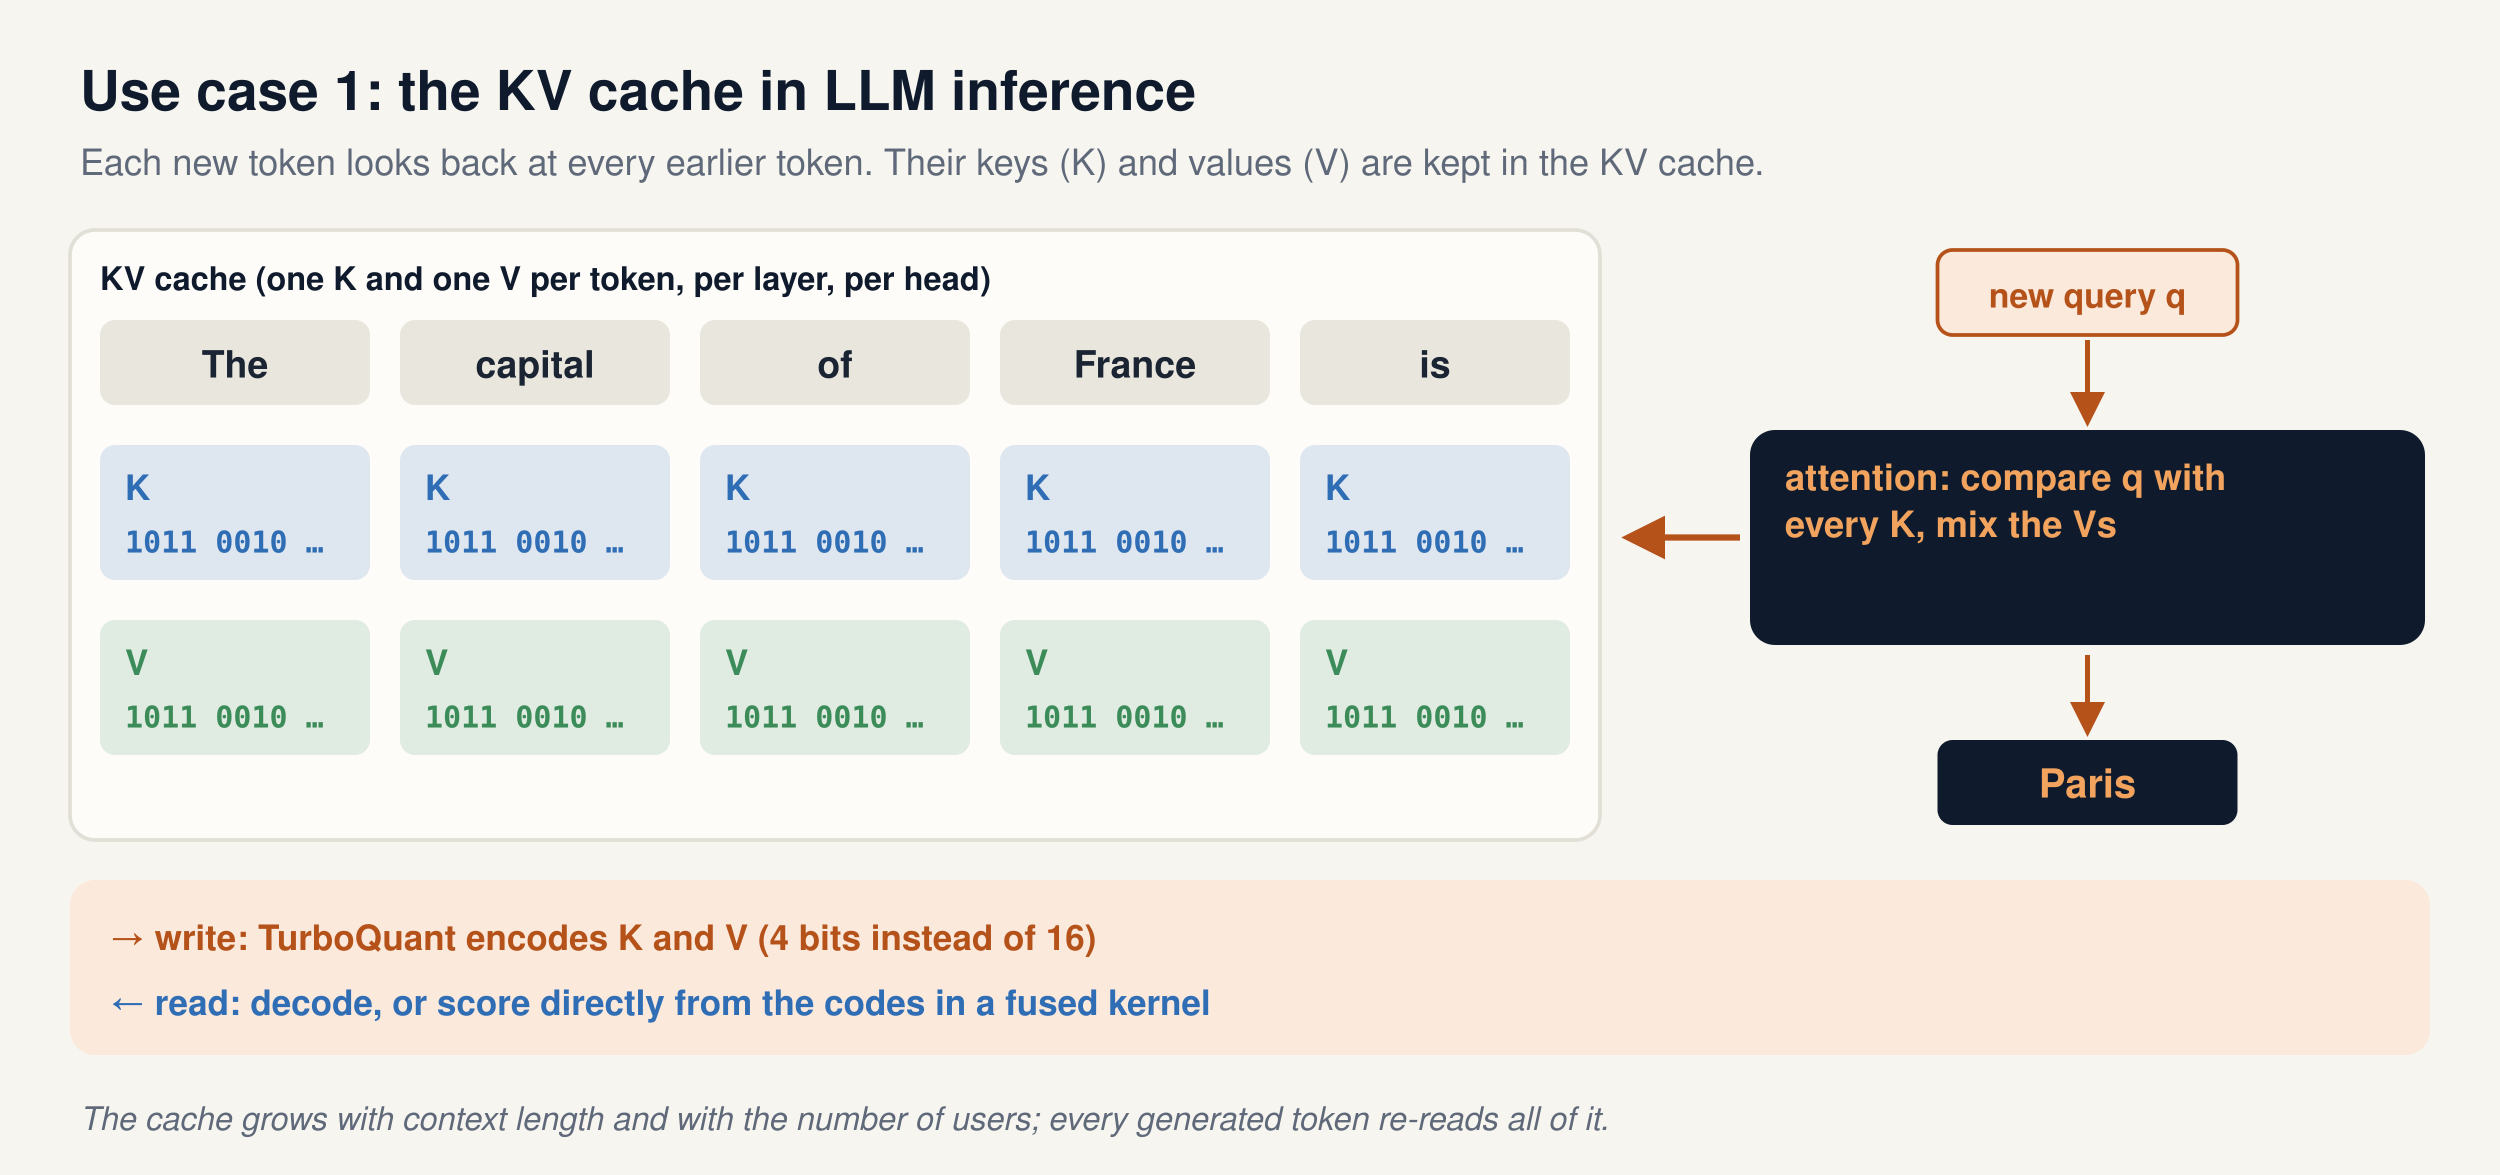
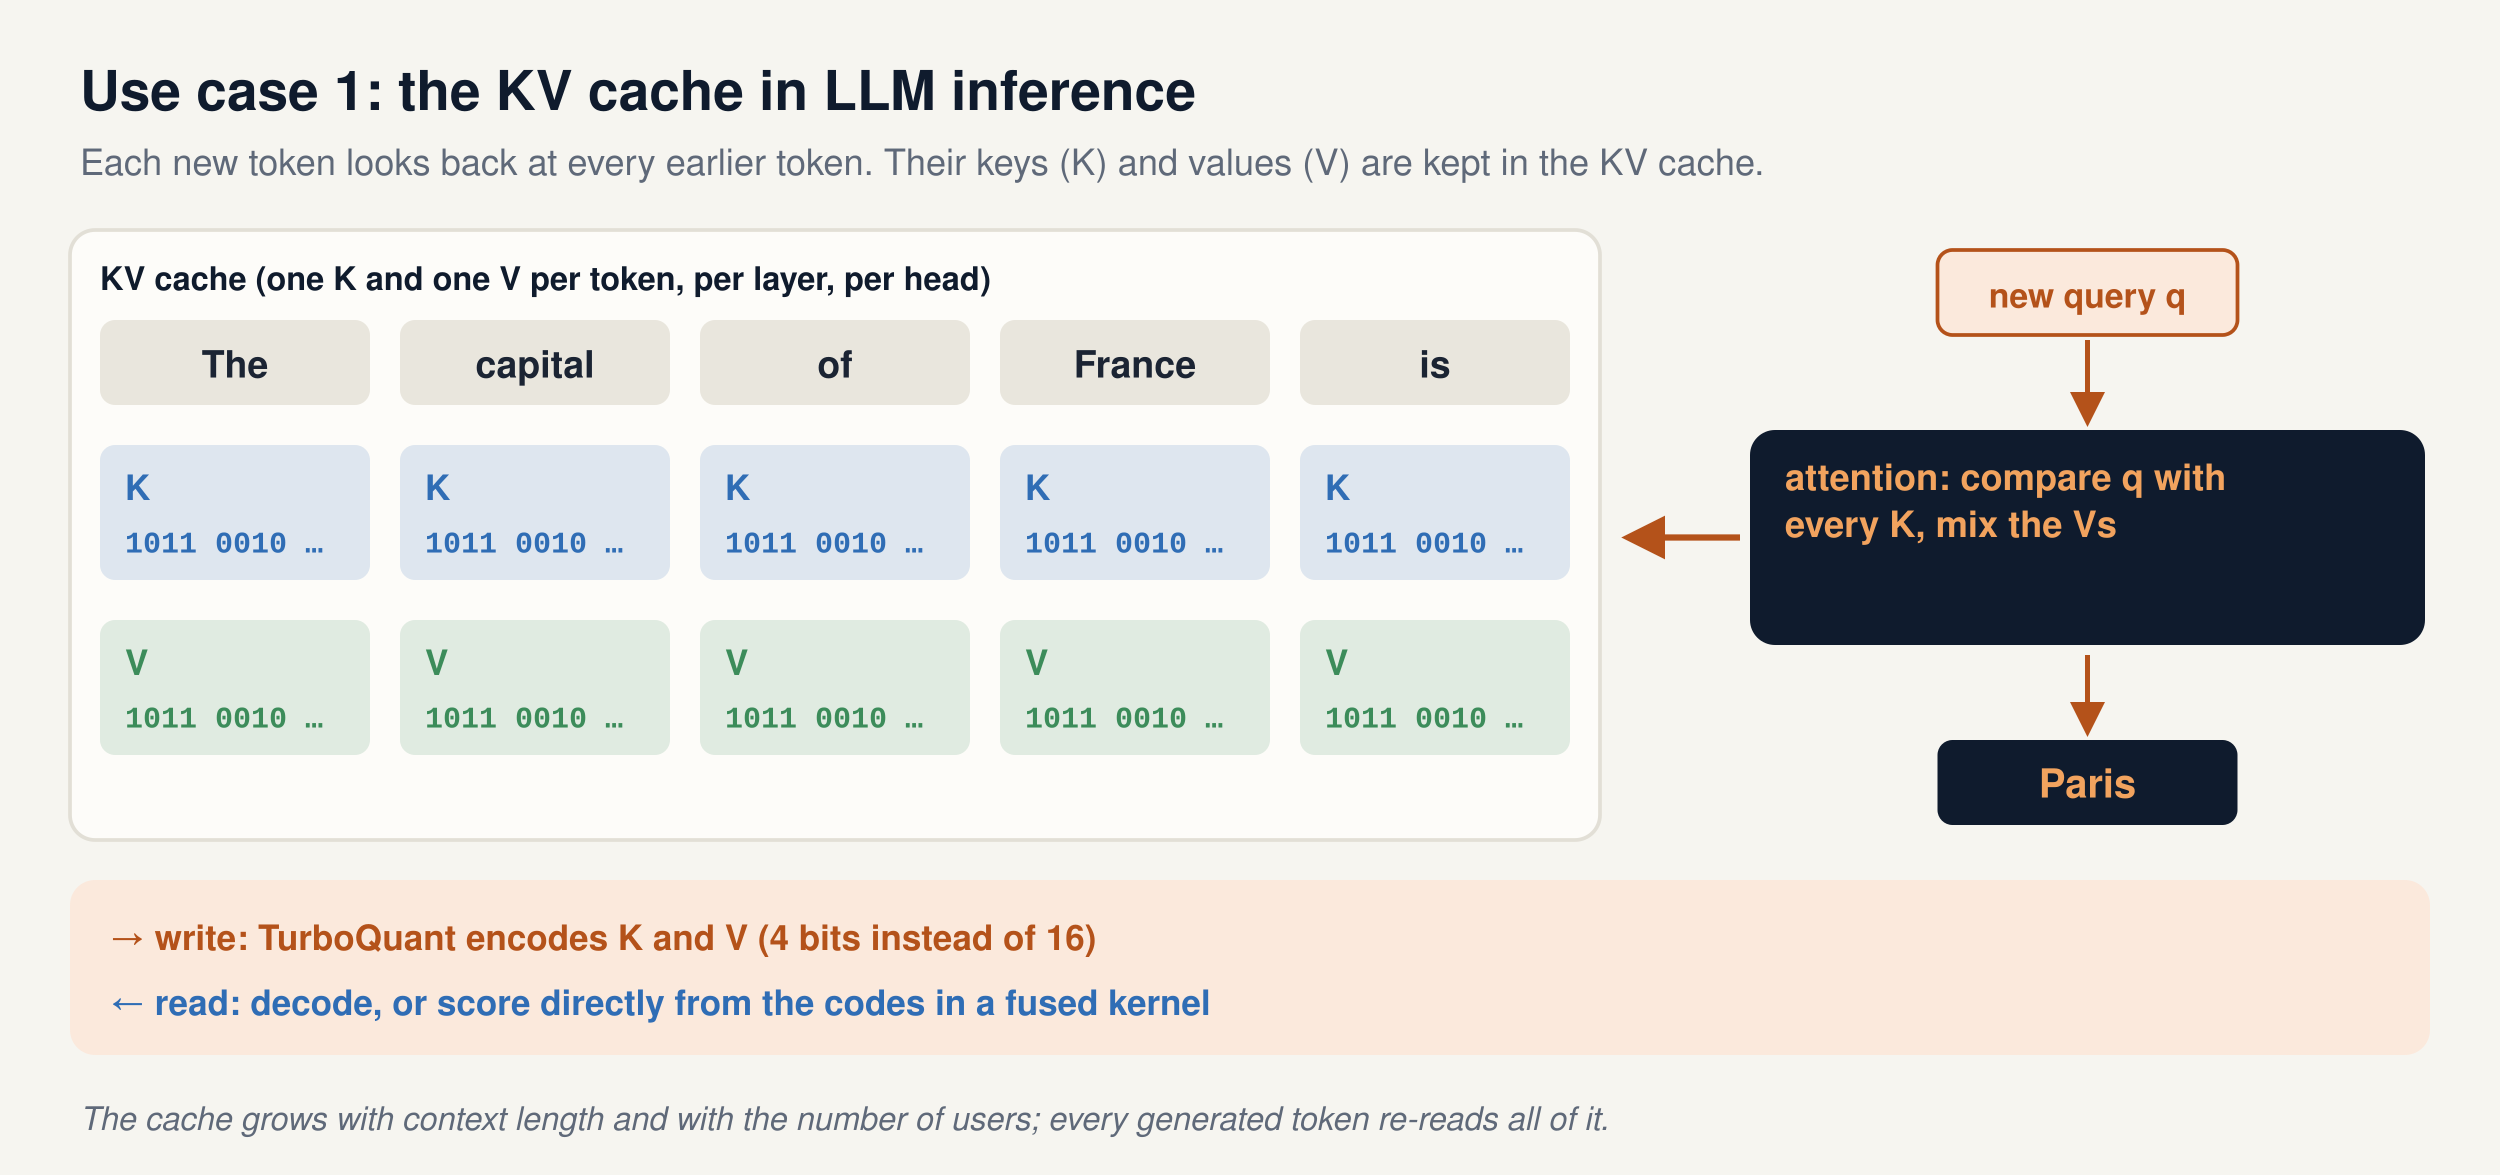
<svg xmlns="http://www.w3.org/2000/svg" viewBox="0 0 1000 470" width="1000" height="470" role="img" aria-label="Use case 1: the KV cache in LLM inference">
  <defs>
    <marker id="arr" viewBox="0 0 10 10" refX="8" refY="5" markerWidth="7" markerHeight="7" orient="auto-start-reverse">
      <path d="M0,0 L10,5 L0,10 z" fill="context-stroke" />
    </marker>
  </defs>
  <rect x="0.0" y="0.0" width="1000.0" height="470.0" rx="0" fill="#F6F5F0" />
  <text x="32.0" y="44.0" font-family="IBM Plex Sans, Segoe UI, Helvetica, Arial, sans-serif" font-size="22" font-weight="600" fill="#0F1B2D" text-anchor="start">Use case 1: the KV cache in LLM inference</text>
  <text x="32.0" y="70.0" font-family="IBM Plex Sans, Segoe UI, Helvetica, Arial, sans-serif" font-size="14.5" font-weight="400" fill="#5F6979" text-anchor="start">Each new token looks back at every earlier token. Their keys (K) and values (V) are kept in the KV cache.</text>
  <rect x="28.0" y="92.0" width="612.0" height="244.0" rx="10" fill="#FDFCF9" stroke="#E2DFD6" stroke-width="1.5" />
  <text x="40.0" y="116.0" font-family="IBM Plex Sans, Segoe UI, Helvetica, Arial, sans-serif" font-size="13" font-weight="600" fill="#0F1B2D" text-anchor="start">KV cache (one K and one V per token, per layer, per head)</text>
  <rect x="40.0" y="128.0" width="108.0" height="34.0" rx="6" fill="#E9E6DD" />
  <text x="94.0" y="151.0" font-family="IBM Plex Sans, Segoe UI, Helvetica, Arial, sans-serif" font-size="15" font-weight="600" fill="#1B2433" text-anchor="middle">The</text>
  <rect x="40.0" y="178.0" width="108.0" height="54.0" rx="6" fill="#2F6DB5" opacity="0.15" />
  <text x="50.0" y="200.0" font-family="IBM Plex Sans, Segoe UI, Helvetica, Arial, sans-serif" font-size="14" font-weight="700" fill="#2F6DB5" text-anchor="start">K</text>
-   <text x="50.0" y="221.0" font-family="JetBrains Mono, Consolas, Menlo, monospace" font-size="12" font-weight="600" fill="#2F6DB5" text-anchor="start">1011 0010 …</text>
+   <text x="50.0" y="221.0" font-family="Consolas, Courier New, Menlo, monospace" font-size="12" font-weight="600" fill="#2F6DB5" text-anchor="start">1011 0010 …</text>
  <rect x="40.0" y="248.0" width="108.0" height="54.0" rx="6" fill="#3C8C5A" opacity="0.15" />
  <text x="50.0" y="270.0" font-family="IBM Plex Sans, Segoe UI, Helvetica, Arial, sans-serif" font-size="14" font-weight="700" fill="#3C8C5A" text-anchor="start">V</text>
-   <text x="50.0" y="291.0" font-family="JetBrains Mono, Consolas, Menlo, monospace" font-size="12" font-weight="600" fill="#3C8C5A" text-anchor="start">1011 0010 …</text>
+   <text x="50.0" y="291.0" font-family="Consolas, Courier New, Menlo, monospace" font-size="12" font-weight="600" fill="#3C8C5A" text-anchor="start">1011 0010 …</text>
  <rect x="160.0" y="128.0" width="108.0" height="34.0" rx="6" fill="#E9E6DD" />
  <text x="214.0" y="151.0" font-family="IBM Plex Sans, Segoe UI, Helvetica, Arial, sans-serif" font-size="15" font-weight="600" fill="#1B2433" text-anchor="middle">capital</text>
  <rect x="160.0" y="178.0" width="108.0" height="54.0" rx="6" fill="#2F6DB5" opacity="0.15" />
  <text x="170.0" y="200.0" font-family="IBM Plex Sans, Segoe UI, Helvetica, Arial, sans-serif" font-size="14" font-weight="700" fill="#2F6DB5" text-anchor="start">K</text>
-   <text x="170.0" y="221.0" font-family="JetBrains Mono, Consolas, Menlo, monospace" font-size="12" font-weight="600" fill="#2F6DB5" text-anchor="start">1011 0010 …</text>
+   <text x="170.0" y="221.0" font-family="Consolas, Courier New, Menlo, monospace" font-size="12" font-weight="600" fill="#2F6DB5" text-anchor="start">1011 0010 …</text>
  <rect x="160.0" y="248.0" width="108.0" height="54.0" rx="6" fill="#3C8C5A" opacity="0.15" />
  <text x="170.0" y="270.0" font-family="IBM Plex Sans, Segoe UI, Helvetica, Arial, sans-serif" font-size="14" font-weight="700" fill="#3C8C5A" text-anchor="start">V</text>
-   <text x="170.0" y="291.0" font-family="JetBrains Mono, Consolas, Menlo, monospace" font-size="12" font-weight="600" fill="#3C8C5A" text-anchor="start">1011 0010 …</text>
+   <text x="170.0" y="291.0" font-family="Consolas, Courier New, Menlo, monospace" font-size="12" font-weight="600" fill="#3C8C5A" text-anchor="start">1011 0010 …</text>
  <rect x="280.0" y="128.0" width="108.0" height="34.0" rx="6" fill="#E9E6DD" />
  <text x="334.0" y="151.0" font-family="IBM Plex Sans, Segoe UI, Helvetica, Arial, sans-serif" font-size="15" font-weight="600" fill="#1B2433" text-anchor="middle">of</text>
  <rect x="280.0" y="178.0" width="108.0" height="54.0" rx="6" fill="#2F6DB5" opacity="0.15" />
  <text x="290.0" y="200.0" font-family="IBM Plex Sans, Segoe UI, Helvetica, Arial, sans-serif" font-size="14" font-weight="700" fill="#2F6DB5" text-anchor="start">K</text>
-   <text x="290.0" y="221.0" font-family="JetBrains Mono, Consolas, Menlo, monospace" font-size="12" font-weight="600" fill="#2F6DB5" text-anchor="start">1011 0010 …</text>
+   <text x="290.0" y="221.0" font-family="Consolas, Courier New, Menlo, monospace" font-size="12" font-weight="600" fill="#2F6DB5" text-anchor="start">1011 0010 …</text>
  <rect x="280.0" y="248.0" width="108.0" height="54.0" rx="6" fill="#3C8C5A" opacity="0.15" />
  <text x="290.0" y="270.0" font-family="IBM Plex Sans, Segoe UI, Helvetica, Arial, sans-serif" font-size="14" font-weight="700" fill="#3C8C5A" text-anchor="start">V</text>
-   <text x="290.0" y="291.0" font-family="JetBrains Mono, Consolas, Menlo, monospace" font-size="12" font-weight="600" fill="#3C8C5A" text-anchor="start">1011 0010 …</text>
+   <text x="290.0" y="291.0" font-family="Consolas, Courier New, Menlo, monospace" font-size="12" font-weight="600" fill="#3C8C5A" text-anchor="start">1011 0010 …</text>
  <rect x="400.0" y="128.0" width="108.0" height="34.0" rx="6" fill="#E9E6DD" />
  <text x="454.0" y="151.0" font-family="IBM Plex Sans, Segoe UI, Helvetica, Arial, sans-serif" font-size="15" font-weight="600" fill="#1B2433" text-anchor="middle">France</text>
  <rect x="400.0" y="178.0" width="108.0" height="54.0" rx="6" fill="#2F6DB5" opacity="0.15" />
  <text x="410.0" y="200.0" font-family="IBM Plex Sans, Segoe UI, Helvetica, Arial, sans-serif" font-size="14" font-weight="700" fill="#2F6DB5" text-anchor="start">K</text>
-   <text x="410.0" y="221.0" font-family="JetBrains Mono, Consolas, Menlo, monospace" font-size="12" font-weight="600" fill="#2F6DB5" text-anchor="start">1011 0010 …</text>
+   <text x="410.0" y="221.0" font-family="Consolas, Courier New, Menlo, monospace" font-size="12" font-weight="600" fill="#2F6DB5" text-anchor="start">1011 0010 …</text>
  <rect x="400.0" y="248.0" width="108.0" height="54.0" rx="6" fill="#3C8C5A" opacity="0.15" />
  <text x="410.0" y="270.0" font-family="IBM Plex Sans, Segoe UI, Helvetica, Arial, sans-serif" font-size="14" font-weight="700" fill="#3C8C5A" text-anchor="start">V</text>
-   <text x="410.0" y="291.0" font-family="JetBrains Mono, Consolas, Menlo, monospace" font-size="12" font-weight="600" fill="#3C8C5A" text-anchor="start">1011 0010 …</text>
+   <text x="410.0" y="291.0" font-family="Consolas, Courier New, Menlo, monospace" font-size="12" font-weight="600" fill="#3C8C5A" text-anchor="start">1011 0010 …</text>
  <rect x="520.0" y="128.0" width="108.0" height="34.0" rx="6" fill="#E9E6DD" />
  <text x="574.0" y="151.0" font-family="IBM Plex Sans, Segoe UI, Helvetica, Arial, sans-serif" font-size="15" font-weight="600" fill="#1B2433" text-anchor="middle">is</text>
  <rect x="520.0" y="178.0" width="108.0" height="54.0" rx="6" fill="#2F6DB5" opacity="0.15" />
  <text x="530.0" y="200.0" font-family="IBM Plex Sans, Segoe UI, Helvetica, Arial, sans-serif" font-size="14" font-weight="700" fill="#2F6DB5" text-anchor="start">K</text>
-   <text x="530.0" y="221.0" font-family="JetBrains Mono, Consolas, Menlo, monospace" font-size="12" font-weight="600" fill="#2F6DB5" text-anchor="start">1011 0010 …</text>
+   <text x="530.0" y="221.0" font-family="Consolas, Courier New, Menlo, monospace" font-size="12" font-weight="600" fill="#2F6DB5" text-anchor="start">1011 0010 …</text>
  <rect x="520.0" y="248.0" width="108.0" height="54.0" rx="6" fill="#3C8C5A" opacity="0.15" />
  <text x="530.0" y="270.0" font-family="IBM Plex Sans, Segoe UI, Helvetica, Arial, sans-serif" font-size="14" font-weight="700" fill="#3C8C5A" text-anchor="start">V</text>
-   <text x="530.0" y="291.0" font-family="JetBrains Mono, Consolas, Menlo, monospace" font-size="12" font-weight="600" fill="#3C8C5A" text-anchor="start">1011 0010 …</text>
+   <text x="530.0" y="291.0" font-family="Consolas, Courier New, Menlo, monospace" font-size="12" font-weight="600" fill="#3C8C5A" text-anchor="start">1011 0010 …</text>
  <rect x="775.0" y="100.0" width="120.0" height="34.0" rx="6" fill="#FBE9DC" stroke="#B4521A" stroke-width="1.5" />
  <text x="835.0" y="123.0" font-family="IBM Plex Sans, Segoe UI, Helvetica, Arial, sans-serif" font-size="13.5" font-weight="700" fill="#B4521A" text-anchor="middle">new query q</text>
  <line x1="835.0" y1="136.0" x2="835.0" y2="168.0" stroke="#B4521A" stroke-width="2" marker-end="url(#arr)" />
  <rect x="700.0" y="172.0" width="270.0" height="86.0" rx="10" fill="#0F1B2D" />
  <text x="714.0" y="196.0" font-family="IBM Plex Sans, Segoe UI, Helvetica, Arial, sans-serif" font-size="14.5" font-weight="600" fill="#F2A35E" text-anchor="start">attention: compare q with</text>
  <text x="714.0" y="214.8" font-family="IBM Plex Sans, Segoe UI, Helvetica, Arial, sans-serif" font-size="14.5" font-weight="600" fill="#F2A35E" text-anchor="start">every K, mix the Vs</text>
  <line x1="696.0" y1="215.0" x2="652.0" y2="215.0" stroke="#B4521A" stroke-width="2.5" marker-end="url(#arr)" />
  <line x1="835.0" y1="262.0" x2="835.0" y2="292.0" stroke="#B4521A" stroke-width="2" marker-end="url(#arr)" />
  <rect x="775.0" y="296.0" width="120.0" height="34.0" rx="6" fill="#0F1B2D" />
  <text x="835.0" y="319.0" font-family="IBM Plex Sans, Segoe UI, Helvetica, Arial, sans-serif" font-size="16" font-weight="700" fill="#F2A35E" text-anchor="middle">Paris</text>
  <rect x="28.0" y="352.0" width="944.0" height="70.0" rx="10" fill="#FBE9DC" />
  <text x="44.0" y="380.0" font-family="IBM Plex Sans, Segoe UI, Helvetica, Arial, sans-serif" font-size="14" font-weight="700" fill="#B4521A" text-anchor="start">→ write: TurboQuant encodes K and V (4 bits instead of 16)</text>
  <text x="44.0" y="406.0" font-family="IBM Plex Sans, Segoe UI, Helvetica, Arial, sans-serif" font-size="14" font-weight="700" fill="#2F6DB5" text-anchor="start">← read: decode, or score directly from the codes in a fused kernel</text>
  <text x="32.0" y="452.0" font-family="IBM Plex Sans, Segoe UI, Helvetica, Arial, sans-serif" font-size="13" font-weight="400" fill="#5F6979" text-anchor="start" font-style="italic">The cache grows with context length and with the number of users; every generated token re-reads all of it.</text>
</svg>
